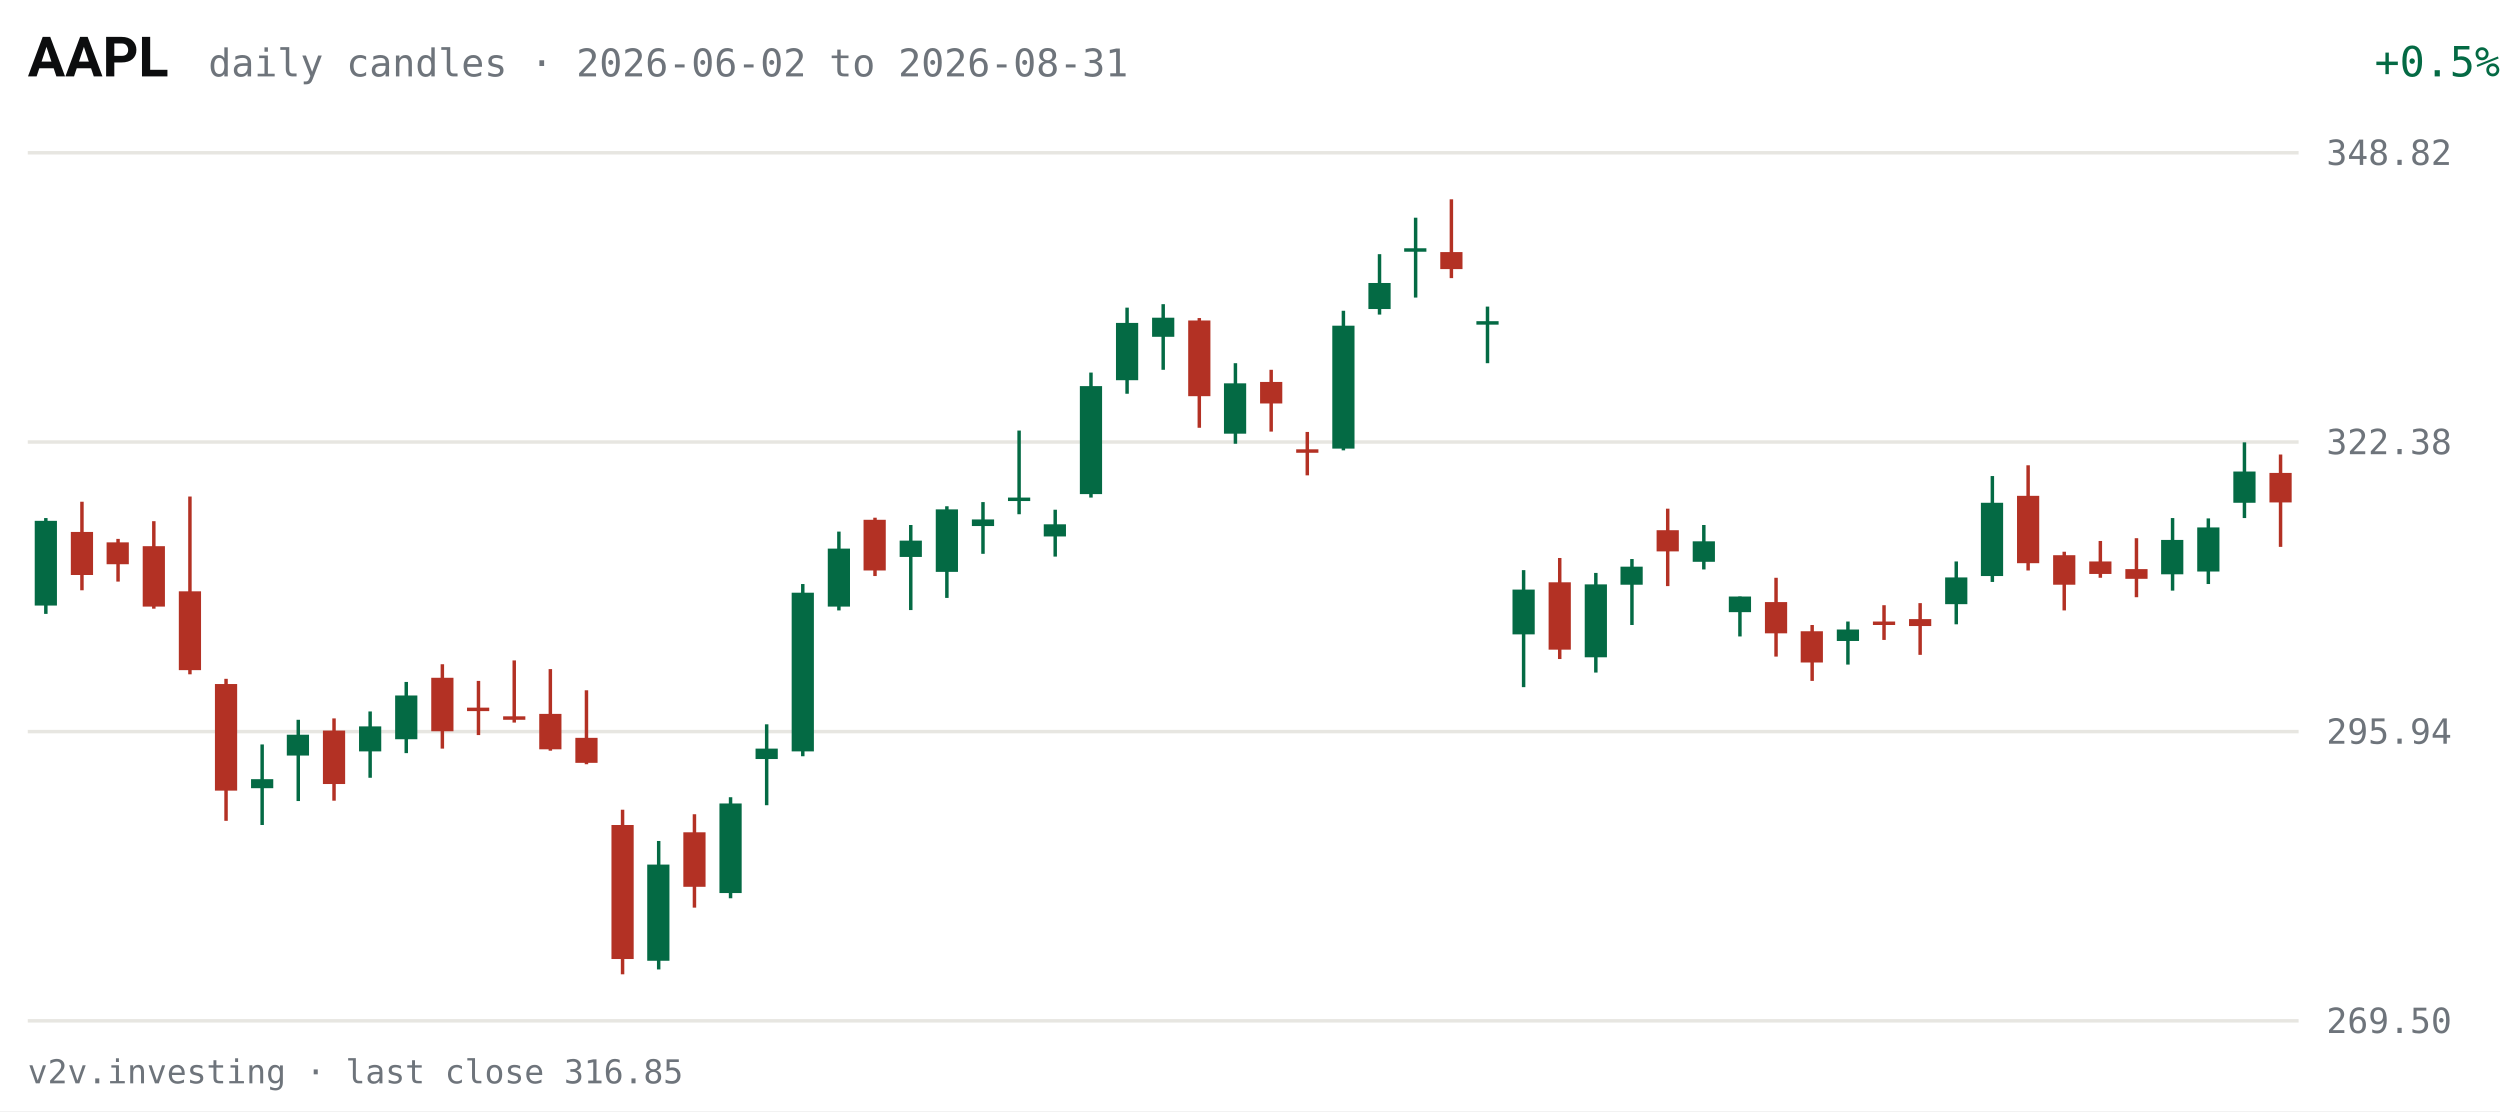
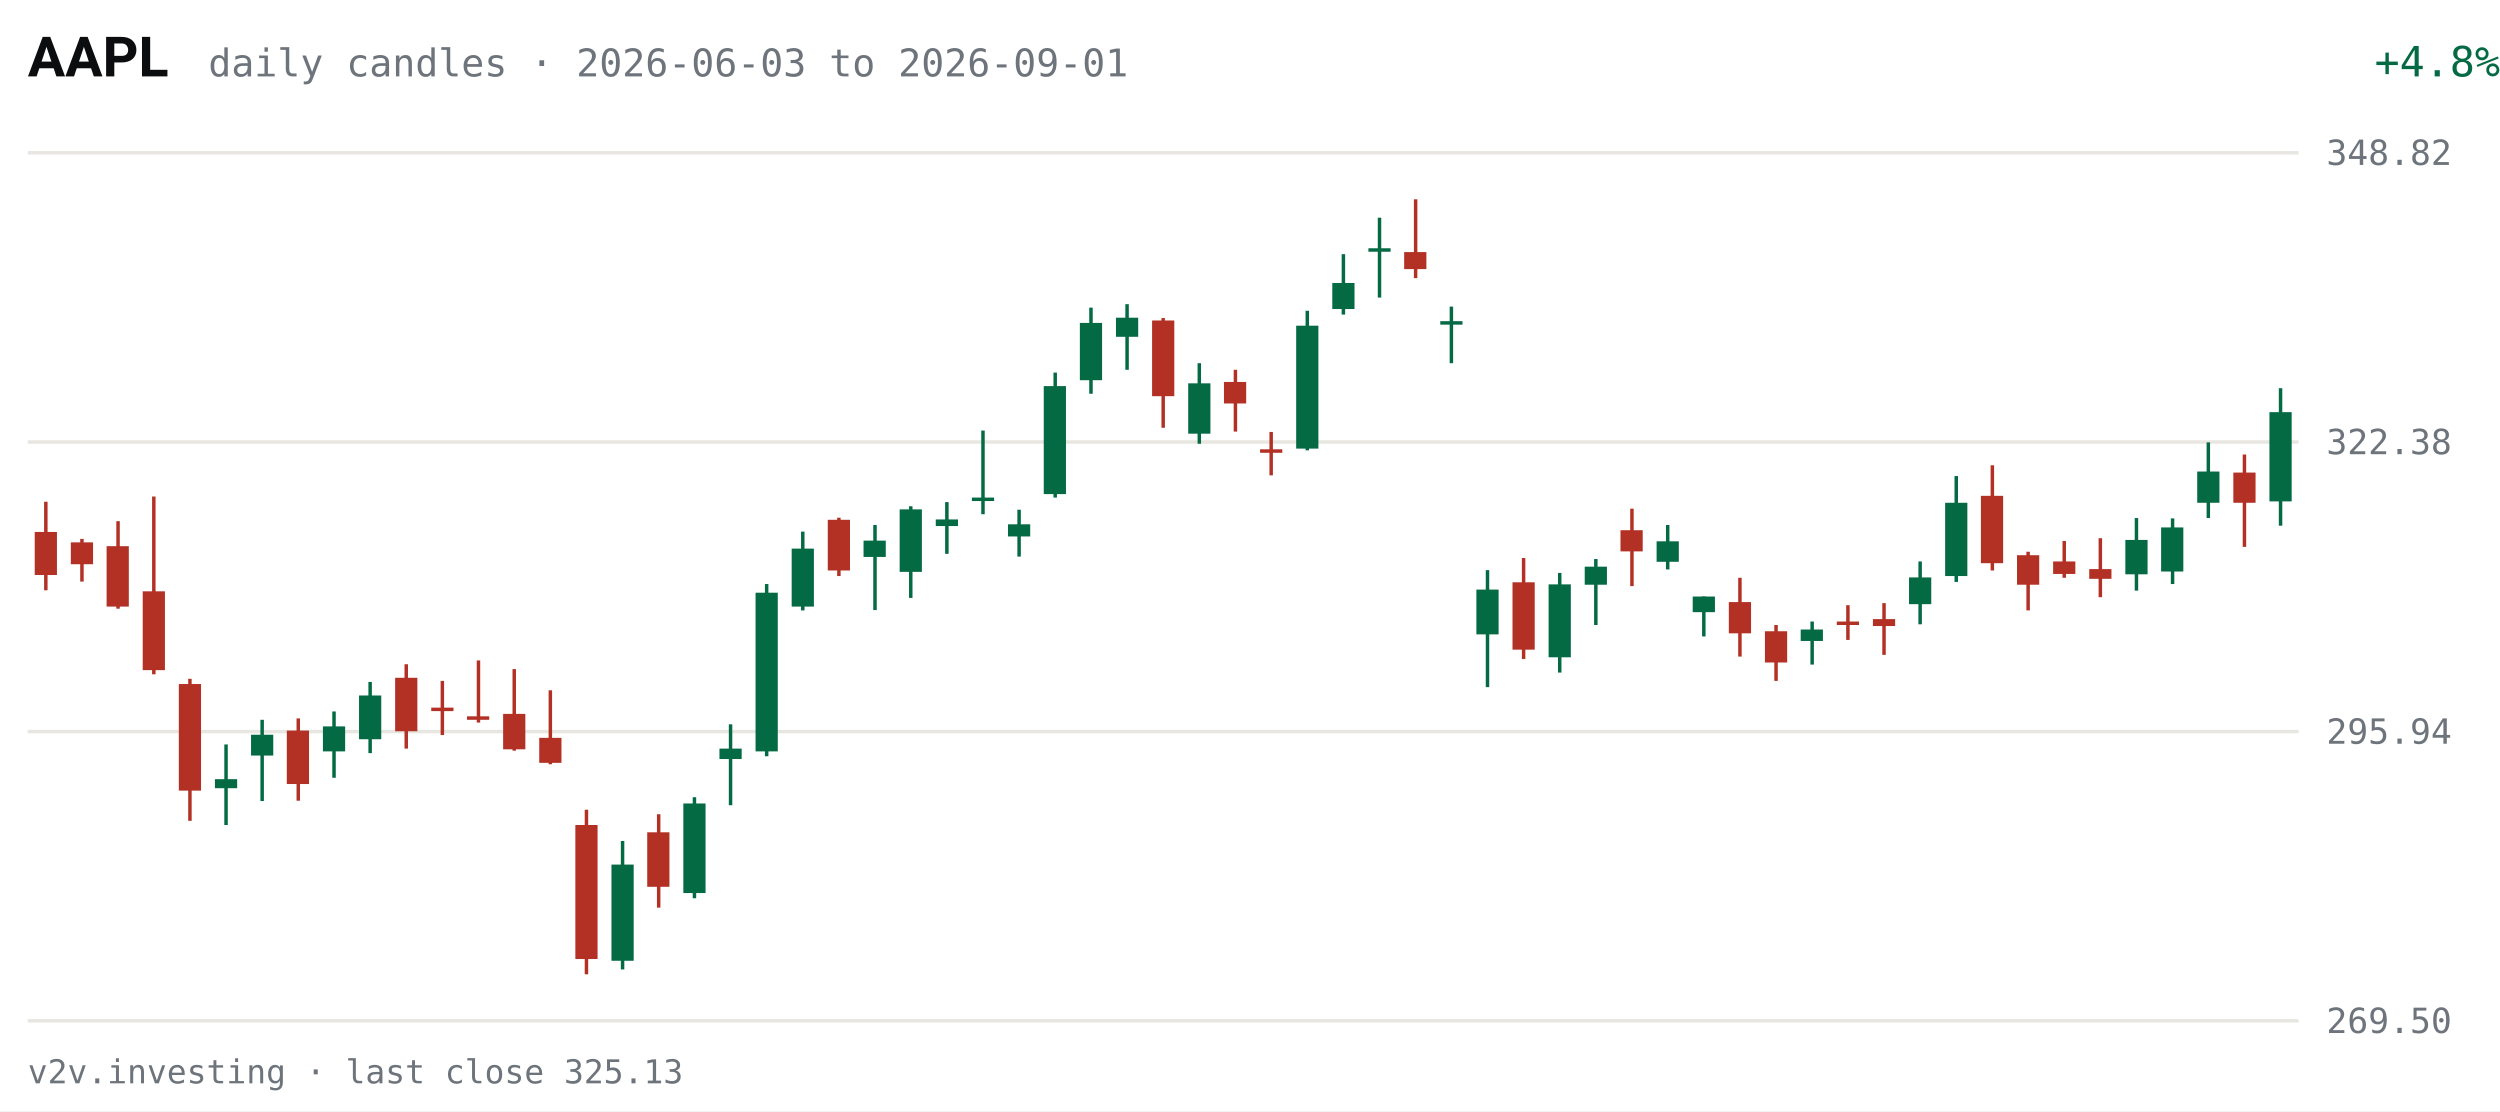
<svg xmlns="http://www.w3.org/2000/svg" viewBox="0 0 720 320" width="720" height="320" role="img" aria-label="AAPL daily candles, last 63 sessions">
  <rect width="720" height="320" fill="#FFFFFF" />
  <text x="8" y="22" fill="#0C0D0E" font-size="16" font-weight="600" font-family="system-ui,-apple-system,Segoe UI,Roboto,sans-serif">AAPL</text>
-   <text x="60" y="22" fill="#6E747B" font-size="11" font-family="ui-monospace,SFMono-Regular,Menlo,Consolas,monospace">daily candles · 2026-06-02 to 2026-08-31</text>
-   <text x="670" y="22" fill="#046A44" font-size="12" text-anchor="end" font-family="ui-monospace,SFMono-Regular,Menlo,Consolas,monospace" transform="translate(50,0)">+0.5%</text>
+   <text x="60" y="22" fill="#6E747B" font-size="11" font-family="ui-monospace,SFMono-Regular,Menlo,Consolas,monospace">daily candles · 2026-06-03 to 2026-09-01</text>
+   <text x="670" y="22" fill="#046A44" font-size="12" text-anchor="end" font-family="ui-monospace,SFMono-Regular,Menlo,Consolas,monospace" transform="translate(50,0)">+4.8%</text>
  <g font-family="ui-monospace,SFMono-Regular,Menlo,Consolas,monospace">
    <line x1="8" y1="294.0" x2="662" y2="294.0" stroke="#E7E6E1" stroke-width="1" />
    <text x="670" y="297.5" fill="#6E747B" font-size="10">269.50</text>
    <line x1="8" y1="210.7" x2="662" y2="210.7" stroke="#E7E6E1" stroke-width="1" />
    <text x="670" y="214.2" fill="#6E747B" font-size="10">295.94</text>
    <line x1="8" y1="127.3" x2="662" y2="127.3" stroke="#E7E6E1" stroke-width="1" />
    <text x="670" y="130.8" fill="#6E747B" font-size="10">322.38</text>
    <line x1="8" y1="44.0" x2="662" y2="44.0" stroke="#E7E6E1" stroke-width="1" />
    <text x="670" y="47.5" fill="#6E747B" font-size="10">348.82</text>
-     <line x1="13.2" y1="149.2" x2="13.2" y2="176.8" stroke="#046A44" stroke-width="1" />
-     <rect x="10.0" y="150.0" width="6.4" height="24.4" fill="#046A44" />
-     <line x1="23.6" y1="144.5" x2="23.6" y2="170.0" stroke="#B33124" stroke-width="1" />
-     <rect x="20.4" y="153.2" width="6.4" height="12.4" fill="#B33124" />
-     <line x1="34.0" y1="155.2" x2="34.0" y2="167.5" stroke="#B33124" stroke-width="1" />
-     <rect x="30.7" y="156.2" width="6.4" height="6.3" fill="#B33124" />
-     <line x1="44.3" y1="150.1" x2="44.3" y2="175.3" stroke="#B33124" stroke-width="1" />
-     <rect x="41.1" y="157.3" width="6.4" height="17.4" fill="#B33124" />
-     <line x1="54.7" y1="143.0" x2="54.7" y2="194.2" stroke="#B33124" stroke-width="1" />
-     <rect x="51.5" y="170.3" width="6.4" height="22.7" fill="#B33124" />
-     <line x1="65.1" y1="195.5" x2="65.1" y2="236.4" stroke="#B33124" stroke-width="1" />
-     <rect x="61.9" y="197.0" width="6.4" height="30.7" fill="#B33124" />
-     <line x1="75.5" y1="214.4" x2="75.5" y2="237.6" stroke="#046A44" stroke-width="1" />
-     <rect x="72.3" y="224.4" width="6.4" height="2.6" fill="#046A44" />
-     <line x1="85.9" y1="207.3" x2="85.9" y2="230.7" stroke="#046A44" stroke-width="1" />
-     <rect x="82.6" y="211.6" width="6.4" height="6.0" fill="#046A44" />
-     <line x1="96.2" y1="206.9" x2="96.2" y2="230.6" stroke="#B33124" stroke-width="1" />
-     <rect x="93.0" y="210.4" width="6.4" height="15.4" fill="#B33124" />
-     <line x1="106.6" y1="204.9" x2="106.6" y2="224.0" stroke="#046A44" stroke-width="1" />
-     <rect x="103.4" y="209.2" width="6.4" height="7.2" fill="#046A44" />
-     <line x1="117.0" y1="196.4" x2="117.0" y2="216.9" stroke="#046A44" stroke-width="1" />
-     <rect x="113.8" y="200.3" width="6.4" height="12.6" fill="#046A44" />
-     <line x1="127.4" y1="191.3" x2="127.4" y2="215.6" stroke="#B33124" stroke-width="1" />
-     <rect x="124.2" y="195.2" width="6.4" height="15.4" fill="#B33124" />
-     <line x1="137.8" y1="196.1" x2="137.8" y2="211.7" stroke="#B33124" stroke-width="1" />
-     <rect x="134.5" y="203.8" width="6.4" height="1.0" fill="#B33124" />
-     <line x1="148.1" y1="190.2" x2="148.1" y2="208.1" stroke="#B33124" stroke-width="1" />
-     <rect x="144.9" y="206.3" width="6.4" height="1.0" fill="#B33124" />
-     <line x1="158.5" y1="192.7" x2="158.5" y2="216.2" stroke="#B33124" stroke-width="1" />
-     <rect x="155.3" y="205.6" width="6.4" height="10.2" fill="#B33124" />
-     <line x1="168.9" y1="198.8" x2="168.9" y2="220.1" stroke="#B33124" stroke-width="1" />
-     <rect x="165.7" y="212.5" width="6.4" height="7.2" fill="#B33124" />
-     <line x1="179.3" y1="233.2" x2="179.3" y2="280.6" stroke="#B33124" stroke-width="1" />
-     <rect x="176.1" y="237.6" width="6.4" height="38.6" fill="#B33124" />
-     <line x1="189.7" y1="242.2" x2="189.7" y2="279.2" stroke="#046A44" stroke-width="1" />
-     <rect x="186.4" y="249.0" width="6.4" height="27.7" fill="#046A44" />
-     <line x1="200.0" y1="234.5" x2="200.0" y2="261.4" stroke="#B33124" stroke-width="1" />
-     <rect x="196.8" y="239.7" width="6.4" height="15.7" fill="#B33124" />
-     <line x1="210.4" y1="229.6" x2="210.4" y2="258.7" stroke="#046A44" stroke-width="1" />
-     <rect x="207.2" y="231.4" width="6.4" height="25.8" fill="#046A44" />
-     <line x1="220.8" y1="208.6" x2="220.8" y2="231.9" stroke="#046A44" stroke-width="1" />
-     <rect x="217.6" y="215.6" width="6.4" height="3.0" fill="#046A44" />
-     <line x1="231.2" y1="168.2" x2="231.2" y2="217.8" stroke="#046A44" stroke-width="1" />
-     <rect x="228.0" y="170.7" width="6.4" height="45.7" fill="#046A44" />
-     <line x1="241.6" y1="153.1" x2="241.6" y2="175.8" stroke="#046A44" stroke-width="1" />
-     <rect x="238.4" y="158.0" width="6.4" height="16.7" fill="#046A44" />
-     <line x1="252.0" y1="149.1" x2="252.0" y2="165.9" stroke="#B33124" stroke-width="1" />
-     <rect x="248.7" y="149.7" width="6.4" height="14.6" fill="#B33124" />
-     <line x1="262.3" y1="151.2" x2="262.3" y2="175.7" stroke="#046A44" stroke-width="1" />
-     <rect x="259.1" y="155.7" width="6.4" height="4.7" fill="#046A44" />
-     <line x1="272.7" y1="145.8" x2="272.7" y2="172.2" stroke="#046A44" stroke-width="1" />
-     <rect x="269.5" y="146.7" width="6.4" height="18.0" fill="#046A44" />
-     <line x1="283.1" y1="144.6" x2="283.1" y2="159.5" stroke="#046A44" stroke-width="1" />
-     <rect x="279.9" y="149.6" width="6.4" height="1.9" fill="#046A44" />
-     <line x1="293.5" y1="124.0" x2="293.5" y2="148.1" stroke="#046A44" stroke-width="1" />
-     <rect x="290.3" y="143.3" width="6.4" height="1.0" fill="#046A44" />
-     <line x1="303.9" y1="146.8" x2="303.9" y2="160.3" stroke="#046A44" stroke-width="1" />
-     <rect x="300.6" y="151.0" width="6.4" height="3.5" fill="#046A44" />
-     <line x1="314.2" y1="107.3" x2="314.2" y2="143.3" stroke="#046A44" stroke-width="1" />
-     <rect x="311.0" y="111.2" width="6.4" height="31.1" fill="#046A44" />
-     <line x1="324.6" y1="88.6" x2="324.6" y2="113.4" stroke="#046A44" stroke-width="1" />
-     <rect x="321.4" y="93.0" width="6.4" height="16.5" fill="#046A44" />
-     <line x1="335.0" y1="87.6" x2="335.0" y2="106.5" stroke="#046A44" stroke-width="1" />
-     <rect x="331.8" y="91.5" width="6.4" height="5.5" fill="#046A44" />
-     <line x1="345.4" y1="91.6" x2="345.4" y2="123.2" stroke="#B33124" stroke-width="1" />
-     <rect x="342.2" y="92.3" width="6.4" height="21.8" fill="#B33124" />
-     <line x1="355.8" y1="104.6" x2="355.8" y2="127.8" stroke="#046A44" stroke-width="1" />
-     <rect x="352.5" y="110.4" width="6.4" height="14.5" fill="#046A44" />
-     <line x1="366.1" y1="106.5" x2="366.1" y2="124.3" stroke="#B33124" stroke-width="1" />
-     <rect x="362.9" y="110.0" width="6.4" height="6.2" fill="#B33124" />
-     <line x1="376.5" y1="124.4" x2="376.5" y2="136.9" stroke="#B33124" stroke-width="1" />
-     <rect x="373.3" y="129.4" width="6.4" height="1.0" fill="#B33124" />
-     <line x1="386.9" y1="89.5" x2="386.9" y2="129.7" stroke="#046A44" stroke-width="1" />
-     <rect x="383.7" y="93.8" width="6.4" height="35.4" fill="#046A44" />
-     <line x1="397.3" y1="73.2" x2="397.3" y2="90.6" stroke="#046A44" stroke-width="1" />
-     <rect x="394.1" y="81.5" width="6.4" height="7.5" fill="#046A44" />
-     <line x1="407.7" y1="62.7" x2="407.7" y2="85.7" stroke="#046A44" stroke-width="1" />
-     <rect x="404.4" y="71.5" width="6.4" height="1.0" fill="#046A44" />
-     <line x1="418.0" y1="57.4" x2="418.0" y2="80.1" stroke="#B33124" stroke-width="1" />
-     <rect x="414.8" y="72.6" width="6.4" height="4.9" fill="#B33124" />
-     <line x1="428.4" y1="88.3" x2="428.4" y2="104.6" stroke="#046A44" stroke-width="1" />
-     <rect x="425.2" y="92.5" width="6.4" height="1.0" fill="#046A44" />
-     <line x1="438.8" y1="164.2" x2="438.8" y2="197.9" stroke="#046A44" stroke-width="1" />
-     <rect x="435.6" y="169.8" width="6.4" height="12.9" fill="#046A44" />
-     <line x1="449.2" y1="160.7" x2="449.2" y2="189.8" stroke="#B33124" stroke-width="1" />
-     <rect x="446.0" y="167.7" width="6.4" height="19.4" fill="#B33124" />
-     <line x1="459.6" y1="165.0" x2="459.6" y2="193.7" stroke="#046A44" stroke-width="1" />
-     <rect x="456.4" y="168.3" width="6.4" height="21.0" fill="#046A44" />
-     <line x1="470.0" y1="161.0" x2="470.0" y2="180.0" stroke="#046A44" stroke-width="1" />
-     <rect x="466.7" y="163.2" width="6.4" height="5.2" fill="#046A44" />
-     <line x1="480.3" y1="146.5" x2="480.3" y2="168.8" stroke="#B33124" stroke-width="1" />
-     <rect x="477.1" y="152.7" width="6.4" height="6.1" fill="#B33124" />
-     <line x1="490.7" y1="151.2" x2="490.7" y2="164.0" stroke="#046A44" stroke-width="1" />
-     <rect x="487.5" y="155.9" width="6.4" height="5.9" fill="#046A44" />
-     <line x1="501.1" y1="171.8" x2="501.1" y2="183.3" stroke="#046A44" stroke-width="1" />
-     <rect x="497.9" y="171.8" width="6.4" height="4.5" fill="#046A44" />
-     <line x1="511.5" y1="166.4" x2="511.5" y2="189.1" stroke="#B33124" stroke-width="1" />
-     <rect x="508.3" y="173.4" width="6.4" height="9.0" fill="#B33124" />
-     <line x1="521.9" y1="180.0" x2="521.9" y2="196.1" stroke="#B33124" stroke-width="1" />
-     <rect x="518.6" y="181.8" width="6.4" height="9.0" fill="#B33124" />
-     <line x1="532.2" y1="179.0" x2="532.2" y2="191.4" stroke="#046A44" stroke-width="1" />
-     <rect x="529.0" y="181.3" width="6.4" height="3.3" fill="#046A44" />
-     <line x1="542.6" y1="174.3" x2="542.6" y2="184.3" stroke="#B33124" stroke-width="1" />
-     <rect x="539.4" y="179.0" width="6.4" height="1.0" fill="#B33124" />
-     <line x1="553.0" y1="173.7" x2="553.0" y2="188.6" stroke="#B33124" stroke-width="1" />
-     <rect x="549.8" y="178.3" width="6.4" height="2.0" fill="#B33124" />
-     <line x1="563.4" y1="161.7" x2="563.4" y2="179.8" stroke="#046A44" stroke-width="1" />
-     <rect x="560.2" y="166.3" width="6.4" height="7.7" fill="#046A44" />
-     <line x1="573.8" y1="137.1" x2="573.8" y2="167.6" stroke="#046A44" stroke-width="1" />
-     <rect x="570.5" y="144.8" width="6.4" height="21.1" fill="#046A44" />
-     <line x1="584.1" y1="134.0" x2="584.1" y2="164.3" stroke="#B33124" stroke-width="1" />
-     <rect x="580.9" y="142.8" width="6.4" height="19.4" fill="#B33124" />
-     <line x1="594.5" y1="158.9" x2="594.5" y2="175.8" stroke="#B33124" stroke-width="1" />
-     <rect x="591.3" y="159.9" width="6.4" height="8.5" fill="#B33124" />
-     <line x1="604.9" y1="155.8" x2="604.9" y2="166.4" stroke="#B33124" stroke-width="1" />
-     <rect x="601.7" y="161.7" width="6.4" height="3.6" fill="#B33124" />
-     <line x1="615.3" y1="155.0" x2="615.3" y2="172.0" stroke="#B33124" stroke-width="1" />
-     <rect x="612.1" y="163.9" width="6.4" height="2.8" fill="#B33124" />
-     <line x1="625.7" y1="149.2" x2="625.7" y2="170.1" stroke="#046A44" stroke-width="1" />
-     <rect x="622.4" y="155.5" width="6.4" height="9.9" fill="#046A44" />
-     <line x1="636.0" y1="149.3" x2="636.0" y2="168.2" stroke="#046A44" stroke-width="1" />
-     <rect x="632.8" y="151.9" width="6.4" height="12.7" fill="#046A44" />
-     <line x1="646.4" y1="127.4" x2="646.4" y2="149.2" stroke="#046A44" stroke-width="1" />
-     <rect x="643.2" y="135.8" width="6.4" height="9.0" fill="#046A44" />
-     <line x1="656.8" y1="130.9" x2="656.8" y2="157.5" stroke="#B33124" stroke-width="1" />
-     <rect x="653.6" y="136.2" width="6.4" height="8.5" fill="#B33124" />
+     <line x1="13.2" y1="144.5" x2="13.2" y2="170.0" stroke="#B33124" stroke-width="1" />
+     <rect x="10.0" y="153.2" width="6.4" height="12.4" fill="#B33124" />
+     <line x1="23.6" y1="155.2" x2="23.6" y2="167.5" stroke="#B33124" stroke-width="1" />
+     <rect x="20.4" y="156.2" width="6.4" height="6.3" fill="#B33124" />
+     <line x1="34.0" y1="150.1" x2="34.0" y2="175.3" stroke="#B33124" stroke-width="1" />
+     <rect x="30.7" y="157.3" width="6.4" height="17.4" fill="#B33124" />
+     <line x1="44.3" y1="143.0" x2="44.3" y2="194.2" stroke="#B33124" stroke-width="1" />
+     <rect x="41.1" y="170.3" width="6.4" height="22.7" fill="#B33124" />
+     <line x1="54.7" y1="195.5" x2="54.7" y2="236.4" stroke="#B33124" stroke-width="1" />
+     <rect x="51.5" y="197.0" width="6.4" height="30.7" fill="#B33124" />
+     <line x1="65.1" y1="214.4" x2="65.1" y2="237.6" stroke="#046A44" stroke-width="1" />
+     <rect x="61.9" y="224.4" width="6.4" height="2.6" fill="#046A44" />
+     <line x1="75.5" y1="207.3" x2="75.5" y2="230.7" stroke="#046A44" stroke-width="1" />
+     <rect x="72.3" y="211.6" width="6.4" height="6.0" fill="#046A44" />
+     <line x1="85.9" y1="206.9" x2="85.9" y2="230.6" stroke="#B33124" stroke-width="1" />
+     <rect x="82.6" y="210.4" width="6.4" height="15.4" fill="#B33124" />
+     <line x1="96.2" y1="204.9" x2="96.2" y2="224.0" stroke="#046A44" stroke-width="1" />
+     <rect x="93.0" y="209.2" width="6.4" height="7.2" fill="#046A44" />
+     <line x1="106.6" y1="196.4" x2="106.6" y2="216.9" stroke="#046A44" stroke-width="1" />
+     <rect x="103.4" y="200.3" width="6.4" height="12.6" fill="#046A44" />
+     <line x1="117.0" y1="191.3" x2="117.0" y2="215.6" stroke="#B33124" stroke-width="1" />
+     <rect x="113.8" y="195.2" width="6.4" height="15.4" fill="#B33124" />
+     <line x1="127.4" y1="196.1" x2="127.4" y2="211.7" stroke="#B33124" stroke-width="1" />
+     <rect x="124.2" y="203.8" width="6.4" height="1.0" fill="#B33124" />
+     <line x1="137.8" y1="190.2" x2="137.8" y2="208.1" stroke="#B33124" stroke-width="1" />
+     <rect x="134.5" y="206.3" width="6.4" height="1.0" fill="#B33124" />
+     <line x1="148.1" y1="192.7" x2="148.1" y2="216.2" stroke="#B33124" stroke-width="1" />
+     <rect x="144.9" y="205.6" width="6.4" height="10.2" fill="#B33124" />
+     <line x1="158.5" y1="198.8" x2="158.5" y2="220.1" stroke="#B33124" stroke-width="1" />
+     <rect x="155.3" y="212.5" width="6.4" height="7.2" fill="#B33124" />
+     <line x1="168.9" y1="233.2" x2="168.9" y2="280.6" stroke="#B33124" stroke-width="1" />
+     <rect x="165.7" y="237.6" width="6.4" height="38.6" fill="#B33124" />
+     <line x1="179.3" y1="242.2" x2="179.3" y2="279.2" stroke="#046A44" stroke-width="1" />
+     <rect x="176.1" y="249.0" width="6.4" height="27.7" fill="#046A44" />
+     <line x1="189.7" y1="234.5" x2="189.7" y2="261.4" stroke="#B33124" stroke-width="1" />
+     <rect x="186.4" y="239.7" width="6.4" height="15.7" fill="#B33124" />
+     <line x1="200.0" y1="229.6" x2="200.0" y2="258.7" stroke="#046A44" stroke-width="1" />
+     <rect x="196.8" y="231.4" width="6.4" height="25.8" fill="#046A44" />
+     <line x1="210.4" y1="208.6" x2="210.4" y2="231.9" stroke="#046A44" stroke-width="1" />
+     <rect x="207.2" y="215.6" width="6.4" height="3.0" fill="#046A44" />
+     <line x1="220.8" y1="168.2" x2="220.8" y2="217.8" stroke="#046A44" stroke-width="1" />
+     <rect x="217.6" y="170.7" width="6.4" height="45.7" fill="#046A44" />
+     <line x1="231.2" y1="153.1" x2="231.2" y2="175.8" stroke="#046A44" stroke-width="1" />
+     <rect x="228.0" y="158.0" width="6.4" height="16.7" fill="#046A44" />
+     <line x1="241.6" y1="149.1" x2="241.6" y2="165.9" stroke="#B33124" stroke-width="1" />
+     <rect x="238.4" y="149.7" width="6.4" height="14.6" fill="#B33124" />
+     <line x1="252.0" y1="151.2" x2="252.0" y2="175.7" stroke="#046A44" stroke-width="1" />
+     <rect x="248.7" y="155.7" width="6.4" height="4.7" fill="#046A44" />
+     <line x1="262.3" y1="145.8" x2="262.3" y2="172.2" stroke="#046A44" stroke-width="1" />
+     <rect x="259.1" y="146.7" width="6.4" height="18.0" fill="#046A44" />
+     <line x1="272.7" y1="144.6" x2="272.7" y2="159.5" stroke="#046A44" stroke-width="1" />
+     <rect x="269.5" y="149.6" width="6.4" height="1.9" fill="#046A44" />
+     <line x1="283.1" y1="124.0" x2="283.1" y2="148.1" stroke="#046A44" stroke-width="1" />
+     <rect x="279.9" y="143.3" width="6.4" height="1.0" fill="#046A44" />
+     <line x1="293.5" y1="146.8" x2="293.5" y2="160.3" stroke="#046A44" stroke-width="1" />
+     <rect x="290.3" y="151.0" width="6.4" height="3.5" fill="#046A44" />
+     <line x1="303.9" y1="107.3" x2="303.9" y2="143.3" stroke="#046A44" stroke-width="1" />
+     <rect x="300.6" y="111.2" width="6.4" height="31.1" fill="#046A44" />
+     <line x1="314.2" y1="88.6" x2="314.2" y2="113.4" stroke="#046A44" stroke-width="1" />
+     <rect x="311.0" y="93.0" width="6.4" height="16.5" fill="#046A44" />
+     <line x1="324.6" y1="87.6" x2="324.6" y2="106.5" stroke="#046A44" stroke-width="1" />
+     <rect x="321.4" y="91.5" width="6.4" height="5.5" fill="#046A44" />
+     <line x1="335.0" y1="91.6" x2="335.0" y2="123.2" stroke="#B33124" stroke-width="1" />
+     <rect x="331.8" y="92.3" width="6.4" height="21.8" fill="#B33124" />
+     <line x1="345.4" y1="104.6" x2="345.4" y2="127.8" stroke="#046A44" stroke-width="1" />
+     <rect x="342.2" y="110.4" width="6.4" height="14.5" fill="#046A44" />
+     <line x1="355.8" y1="106.5" x2="355.8" y2="124.3" stroke="#B33124" stroke-width="1" />
+     <rect x="352.5" y="110.0" width="6.4" height="6.2" fill="#B33124" />
+     <line x1="366.1" y1="124.4" x2="366.1" y2="136.9" stroke="#B33124" stroke-width="1" />
+     <rect x="362.9" y="129.4" width="6.4" height="1.0" fill="#B33124" />
+     <line x1="376.5" y1="89.5" x2="376.5" y2="129.7" stroke="#046A44" stroke-width="1" />
+     <rect x="373.3" y="93.8" width="6.4" height="35.4" fill="#046A44" />
+     <line x1="386.9" y1="73.2" x2="386.9" y2="90.6" stroke="#046A44" stroke-width="1" />
+     <rect x="383.7" y="81.5" width="6.4" height="7.5" fill="#046A44" />
+     <line x1="397.3" y1="62.7" x2="397.3" y2="85.7" stroke="#046A44" stroke-width="1" />
+     <rect x="394.1" y="71.5" width="6.4" height="1.0" fill="#046A44" />
+     <line x1="407.7" y1="57.4" x2="407.7" y2="80.1" stroke="#B33124" stroke-width="1" />
+     <rect x="404.4" y="72.6" width="6.4" height="4.9" fill="#B33124" />
+     <line x1="418.0" y1="88.3" x2="418.0" y2="104.6" stroke="#046A44" stroke-width="1" />
+     <rect x="414.8" y="92.5" width="6.4" height="1.0" fill="#046A44" />
+     <line x1="428.4" y1="164.2" x2="428.4" y2="197.9" stroke="#046A44" stroke-width="1" />
+     <rect x="425.2" y="169.8" width="6.4" height="12.9" fill="#046A44" />
+     <line x1="438.8" y1="160.7" x2="438.8" y2="189.8" stroke="#B33124" stroke-width="1" />
+     <rect x="435.6" y="167.7" width="6.4" height="19.4" fill="#B33124" />
+     <line x1="449.2" y1="165.0" x2="449.2" y2="193.7" stroke="#046A44" stroke-width="1" />
+     <rect x="446.0" y="168.3" width="6.4" height="21.0" fill="#046A44" />
+     <line x1="459.6" y1="161.0" x2="459.6" y2="180.0" stroke="#046A44" stroke-width="1" />
+     <rect x="456.4" y="163.2" width="6.4" height="5.2" fill="#046A44" />
+     <line x1="470.0" y1="146.5" x2="470.0" y2="168.8" stroke="#B33124" stroke-width="1" />
+     <rect x="466.7" y="152.7" width="6.4" height="6.1" fill="#B33124" />
+     <line x1="480.3" y1="151.2" x2="480.3" y2="164.0" stroke="#046A44" stroke-width="1" />
+     <rect x="477.1" y="155.9" width="6.4" height="5.9" fill="#046A44" />
+     <line x1="490.7" y1="171.8" x2="490.7" y2="183.3" stroke="#046A44" stroke-width="1" />
+     <rect x="487.5" y="171.8" width="6.4" height="4.5" fill="#046A44" />
+     <line x1="501.1" y1="166.4" x2="501.1" y2="189.1" stroke="#B33124" stroke-width="1" />
+     <rect x="497.9" y="173.4" width="6.4" height="9.0" fill="#B33124" />
+     <line x1="511.5" y1="180.0" x2="511.5" y2="196.1" stroke="#B33124" stroke-width="1" />
+     <rect x="508.3" y="181.8" width="6.4" height="9.0" fill="#B33124" />
+     <line x1="521.9" y1="179.0" x2="521.9" y2="191.4" stroke="#046A44" stroke-width="1" />
+     <rect x="518.6" y="181.3" width="6.4" height="3.3" fill="#046A44" />
+     <line x1="532.2" y1="174.3" x2="532.2" y2="184.3" stroke="#B33124" stroke-width="1" />
+     <rect x="529.0" y="179.0" width="6.4" height="1.0" fill="#B33124" />
+     <line x1="542.6" y1="173.7" x2="542.6" y2="188.6" stroke="#B33124" stroke-width="1" />
+     <rect x="539.4" y="178.3" width="6.4" height="2.0" fill="#B33124" />
+     <line x1="553.0" y1="161.7" x2="553.0" y2="179.8" stroke="#046A44" stroke-width="1" />
+     <rect x="549.8" y="166.3" width="6.4" height="7.7" fill="#046A44" />
+     <line x1="563.4" y1="137.1" x2="563.4" y2="167.6" stroke="#046A44" stroke-width="1" />
+     <rect x="560.2" y="144.8" width="6.4" height="21.1" fill="#046A44" />
+     <line x1="573.8" y1="134.0" x2="573.8" y2="164.3" stroke="#B33124" stroke-width="1" />
+     <rect x="570.5" y="142.8" width="6.4" height="19.4" fill="#B33124" />
+     <line x1="584.1" y1="158.9" x2="584.1" y2="175.8" stroke="#B33124" stroke-width="1" />
+     <rect x="580.9" y="159.9" width="6.4" height="8.5" fill="#B33124" />
+     <line x1="594.5" y1="155.8" x2="594.5" y2="166.4" stroke="#B33124" stroke-width="1" />
+     <rect x="591.3" y="161.7" width="6.4" height="3.6" fill="#B33124" />
+     <line x1="604.9" y1="155.0" x2="604.9" y2="172.0" stroke="#B33124" stroke-width="1" />
+     <rect x="601.7" y="163.9" width="6.4" height="2.8" fill="#B33124" />
+     <line x1="615.3" y1="149.2" x2="615.3" y2="170.1" stroke="#046A44" stroke-width="1" />
+     <rect x="612.1" y="155.5" width="6.4" height="9.9" fill="#046A44" />
+     <line x1="625.7" y1="149.3" x2="625.7" y2="168.2" stroke="#046A44" stroke-width="1" />
+     <rect x="622.4" y="151.9" width="6.4" height="12.7" fill="#046A44" />
+     <line x1="636.0" y1="127.4" x2="636.0" y2="149.2" stroke="#046A44" stroke-width="1" />
+     <rect x="632.8" y="135.8" width="6.4" height="9.0" fill="#046A44" />
+     <line x1="646.4" y1="130.9" x2="646.4" y2="157.5" stroke="#B33124" stroke-width="1" />
+     <rect x="643.2" y="136.1" width="6.4" height="8.7" fill="#B33124" />
+     <line x1="656.8" y1="111.8" x2="656.8" y2="151.4" stroke="#046A44" stroke-width="1" />
+     <rect x="653.6" y="118.7" width="6.4" height="25.7" fill="#046A44" />
  </g>
-   <text x="8" y="312" fill="#6E747B" font-size="9.5" font-family="ui-monospace,SFMono-Regular,Menlo,Consolas,monospace">v2v.investing · last close 316.85</text>
+   <text x="8" y="312" fill="#6E747B" font-size="9.5" font-family="ui-monospace,SFMono-Regular,Menlo,Consolas,monospace">v2v.investing · last close 325.13</text>
</svg>
